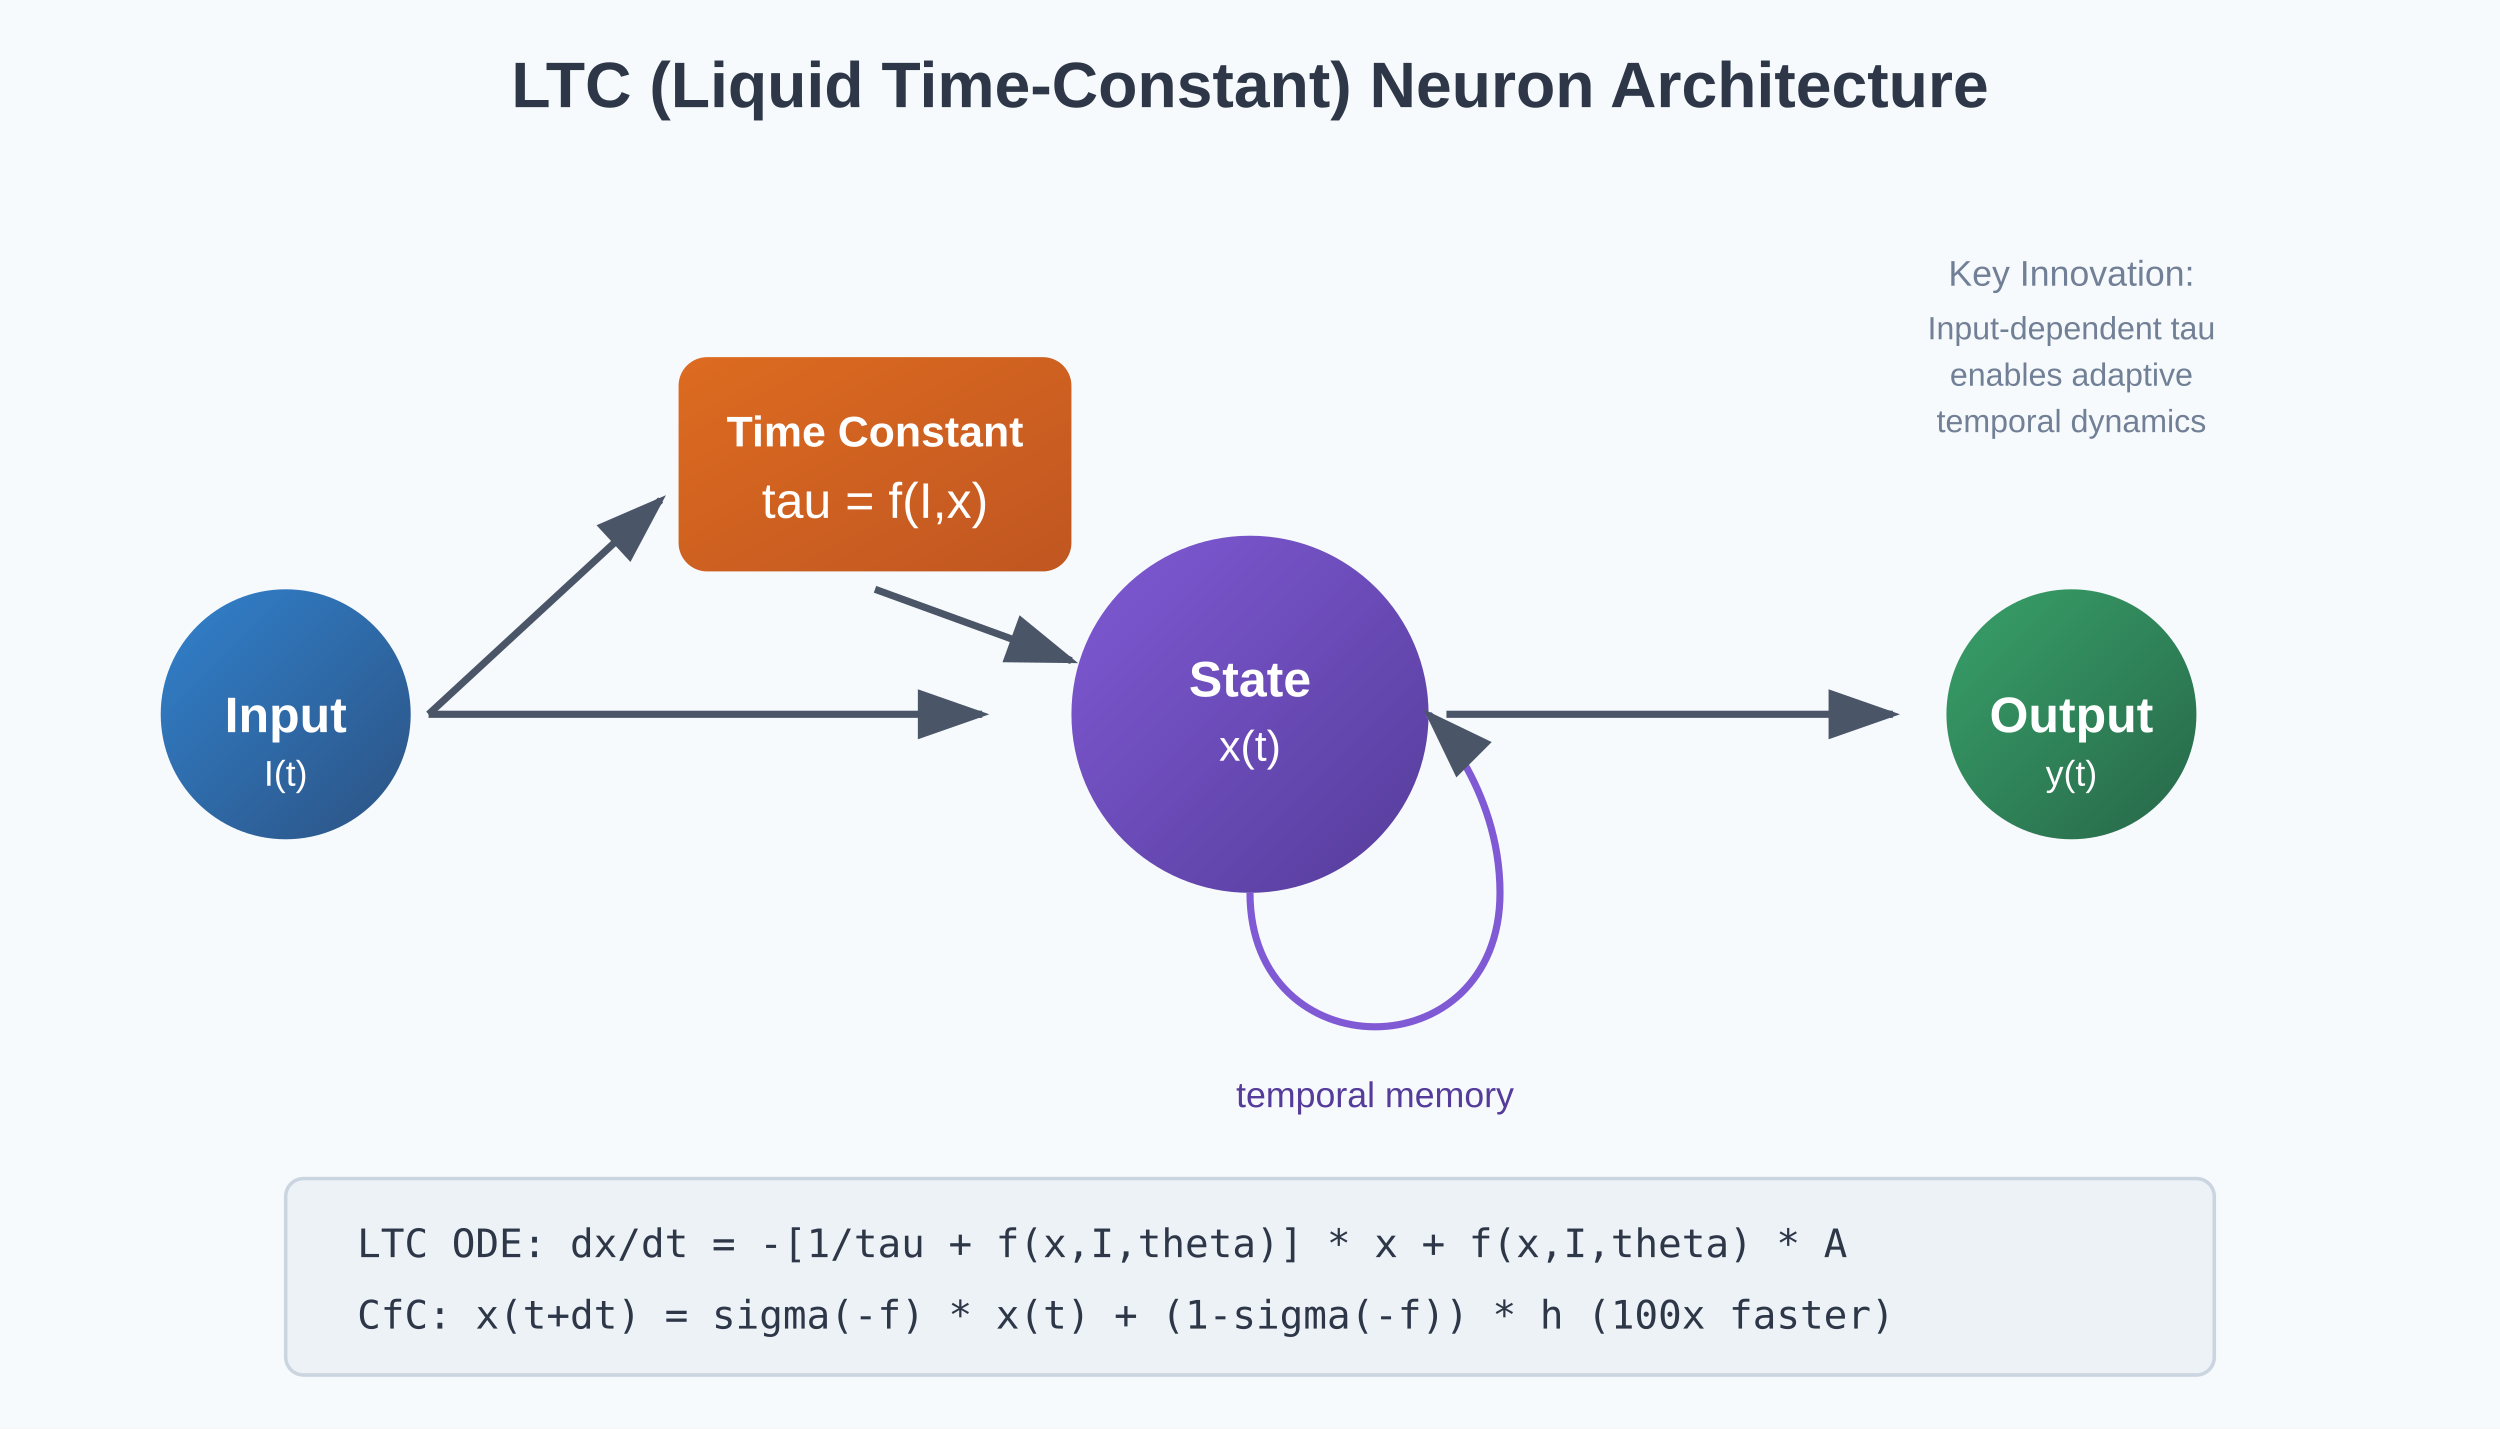
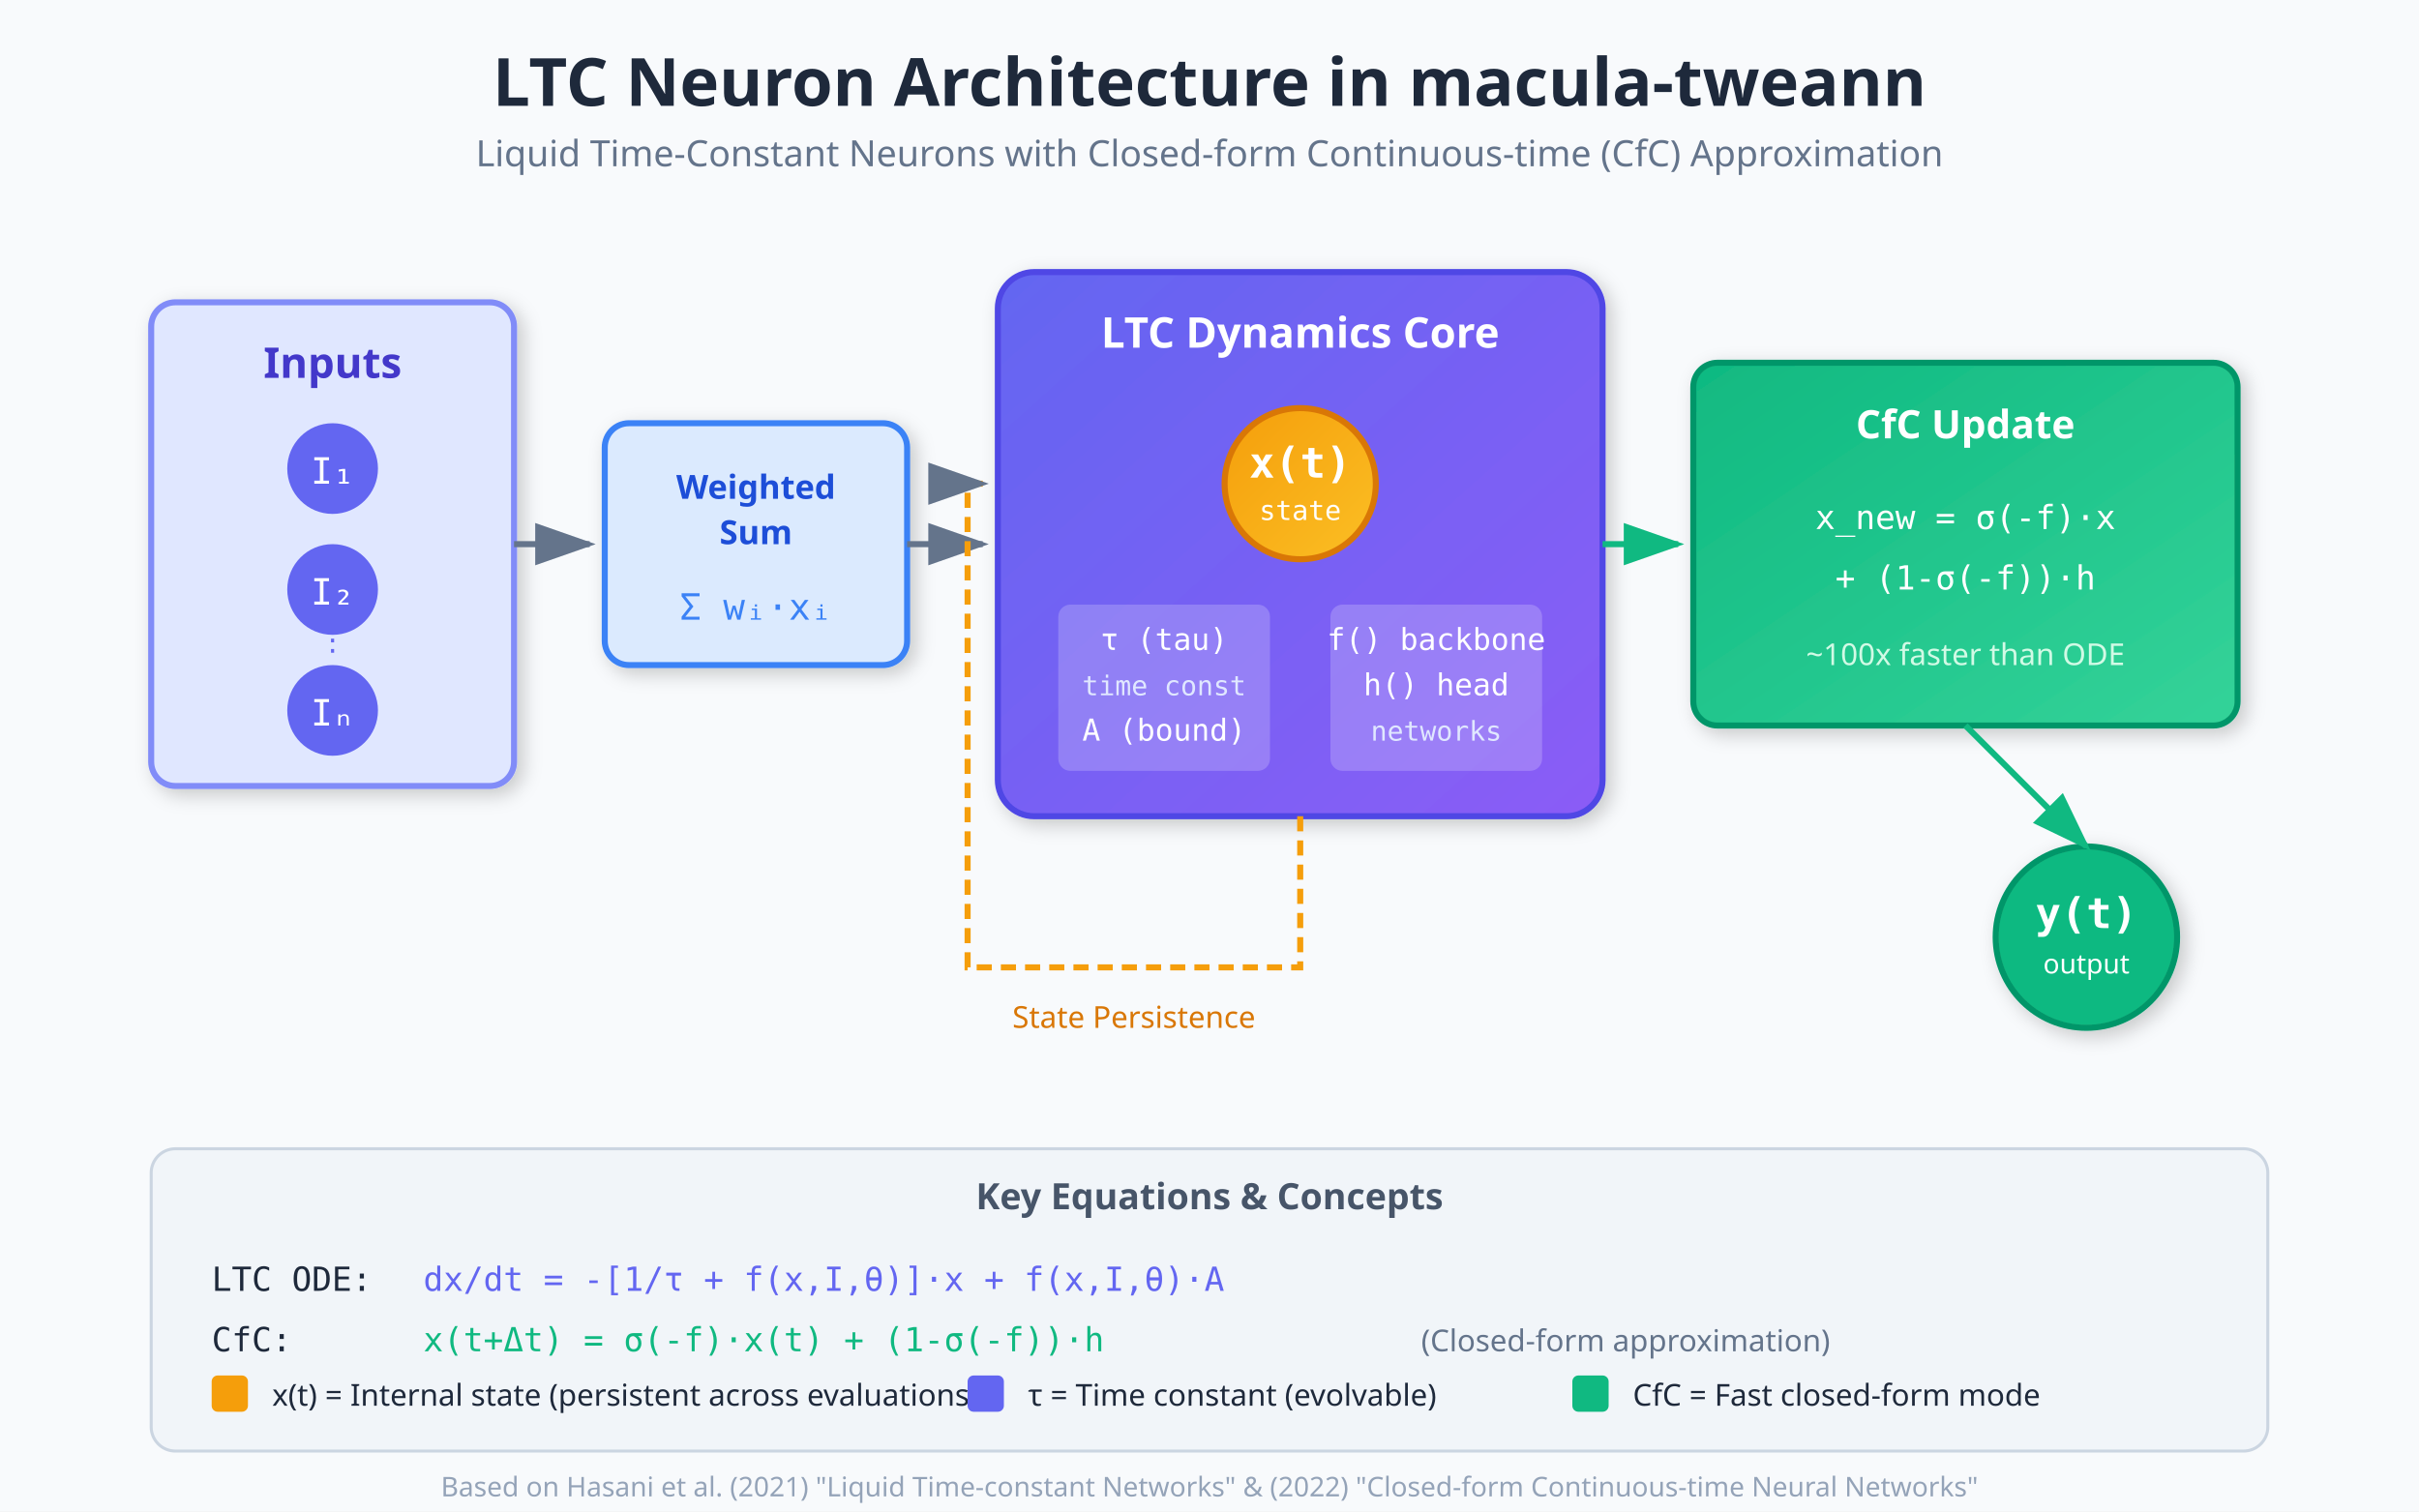
- <svg xmlns="http://www.w3.org/2000/svg" viewBox="0 0 700 400">
+ <svg xmlns="http://www.w3.org/2000/svg" viewBox="0 0 800 500">
  <defs>
-     <marker id="arrow" markerWidth="10" markerHeight="7" refX="9" refY="3.5" orient="auto">
-       <polygon points="0 0, 10 3.5, 0 7" fill="#4a5568" />
+     <linearGradient id="ltcGradient" x1="0%" y1="0%" x2="100%" y2="100%">
+       <stop offset="0%" style="stop-color:#6366f1;stop-opacity:1" />
+       <stop offset="100%" style="stop-color:#8b5cf6;stop-opacity:1" />
+     </linearGradient>
+     <linearGradient id="cfcGradient" x1="0%" y1="0%" x2="100%" y2="100%">
+       <stop offset="0%" style="stop-color:#10b981;stop-opacity:1" />
+       <stop offset="100%" style="stop-color:#34d399;stop-opacity:1" />
+     </linearGradient>
+     <linearGradient id="stateGradient" x1="0%" y1="0%" x2="100%" y2="100%">
+       <stop offset="0%" style="stop-color:#f59e0b;stop-opacity:1" />
+       <stop offset="100%" style="stop-color:#fbbf24;stop-opacity:1" />
+     </linearGradient>
+     <filter id="shadow" x="-20%" y="-20%" width="140%" height="140%">
+       <feDropShadow dx="2" dy="2" stdDeviation="3" flood-opacity="0.2" />
+     </filter>
+     <marker id="arrowhead" markerWidth="10" markerHeight="7" refX="9" refY="3.5" orient="auto">
+       <polygon points="0 0, 10 3.5, 0 7" fill="#64748b" />
    </marker>
-     <linearGradient id="inputGrad" x1="0%" y1="0%" x2="100%" y2="100%">
-       <stop offset="0%" style="stop-color:#3182ce;stop-opacity:1" />
-       <stop offset="100%" style="stop-color:#2c5282;stop-opacity:1" />
-     </linearGradient>
-     <linearGradient id="stateGrad" x1="0%" y1="0%" x2="100%" y2="100%">
-       <stop offset="0%" style="stop-color:#805ad5;stop-opacity:1" />
-       <stop offset="100%" style="stop-color:#553c9a;stop-opacity:1" />
-     </linearGradient>
-     <linearGradient id="outputGrad" x1="0%" y1="0%" x2="100%" y2="100%">
-       <stop offset="0%" style="stop-color:#38a169;stop-opacity:1" />
-       <stop offset="100%" style="stop-color:#276749;stop-opacity:1" />
-     </linearGradient>
-     <linearGradient id="tauGrad" x1="0%" y1="0%" x2="100%" y2="100%">
-       <stop offset="0%" style="stop-color:#dd6b20;stop-opacity:1" />
-       <stop offset="100%" style="stop-color:#c05621;stop-opacity:1" />
-     </linearGradient>
+     <marker id="arrowhead-green" markerWidth="10" markerHeight="7" refX="9" refY="3.5" orient="auto">
+       <polygon points="0 0, 10 3.5, 0 7" fill="#10b981" />
+     </marker>
  </defs>
-   <rect width="700" height="400" fill="#f7fafc" />
-   <text x="350" y="30" text-anchor="middle" font-family="Arial, sans-serif" font-size="18" font-weight="bold" fill="#2d3748">LTC (Liquid Time-Constant) Neuron Architecture</text>
-   <circle cx="80" cy="200" r="35" fill="url(#inputGrad)" />
-   <text x="80" y="205" text-anchor="middle" font-family="Arial, sans-serif" font-size="14" font-weight="bold" fill="white">Input</text>
-   <text x="80" y="220" text-anchor="middle" font-family="Arial, sans-serif" font-size="10" fill="white">I(t)</text>
-   <line x1="120" y1="200" x2="185" y2="140" stroke="#4a5568" stroke-width="2" marker-end="url(#arrow)" />
-   <line x1="120" y1="200" x2="275" y2="200" stroke="#4a5568" stroke-width="2" marker-end="url(#arrow)" />
-   <rect x="190" y="100" width="110" height="60" rx="8" fill="url(#tauGrad)" />
-   <text x="245" y="125" text-anchor="middle" font-family="Arial, sans-serif" font-size="12" font-weight="bold" fill="white">Time Constant</text>
-   <text x="245" y="145" text-anchor="middle" font-family="Arial, sans-serif" font-size="14" fill="white">tau = f(I,x)</text>
-   <line x1="245" y1="165" x2="300" y2="185" stroke="#4a5568" stroke-width="2" marker-end="url(#arrow)" />
-   <circle cx="350" cy="200" r="50" fill="url(#stateGrad)" />
-   <text x="350" y="195" text-anchor="middle" font-family="Arial, sans-serif" font-size="14" font-weight="bold" fill="white">State</text>
-   <text x="350" y="213" text-anchor="middle" font-family="Arial, sans-serif" font-size="12" fill="white">x(t)</text>
-   <path d="M 350 250 C 350 300, 420 300, 420 250 C 420 220, 400 200, 400 200" stroke="#805ad5" stroke-width="2" fill="none" marker-end="url(#arrow)" />
-   <text x="385" y="310" text-anchor="middle" font-family="Arial, sans-serif" font-size="10" fill="#553c9a">temporal memory</text>
-   <line x1="405" y1="200" x2="530" y2="200" stroke="#4a5568" stroke-width="2" marker-end="url(#arrow)" />
-   <circle cx="580" cy="200" r="35" fill="url(#outputGrad)" />
-   <text x="580" y="205" text-anchor="middle" font-family="Arial, sans-serif" font-size="14" font-weight="bold" fill="white">Output</text>
-   <text x="580" y="220" text-anchor="middle" font-family="Arial, sans-serif" font-size="10" fill="white">y(t)</text>
-   <rect x="80" y="330" width="540" height="55" rx="5" fill="#edf2f7" stroke="#cbd5e0" stroke-width="1" />
-   <text x="100" y="352" font-family="monospace" font-size="11" fill="#2d3748">LTC ODE:  dx/dt = -[1/tau + f(x,I,theta)] * x + f(x,I,theta) * A</text>
-   <text x="100" y="372" font-family="monospace" font-size="11" fill="#2d3748">CfC:      x(t+dt) = sigma(-f) * x(t) + (1-sigma(-f)) * h   (100x faster)</text>
-   <text x="580" y="80" text-anchor="middle" font-family="Arial, sans-serif" font-size="10" fill="#718096">Key Innovation:</text>
-   <text x="580" y="95" text-anchor="middle" font-family="Arial, sans-serif" font-size="9" fill="#718096">Input-dependent tau</text>
-   <text x="580" y="108" text-anchor="middle" font-family="Arial, sans-serif" font-size="9" fill="#718096">enables adaptive</text>
-   <text x="580" y="121" text-anchor="middle" font-family="Arial, sans-serif" font-size="9" fill="#718096">temporal dynamics</text>
+   <rect width="800" height="500" fill="#f8fafc" />
+   <text x="400" y="35" text-anchor="middle" font-family="system-ui, sans-serif" font-size="22" font-weight="bold" fill="#1e293b">LTC Neuron Architecture in macula-tweann</text>
+   <text x="400" y="55" text-anchor="middle" font-family="system-ui, sans-serif" font-size="12" fill="#64748b">Liquid Time-Constant Neurons with Closed-form Continuous-time (CfC) Approximation</text>
+   <g transform="translate(50, 100)">
+     <rect x="0" y="0" width="120" height="160" rx="8" fill="#e0e7ff" stroke="#818cf8" stroke-width="2" filter="url(#shadow)" />
+     <text x="60" y="25" text-anchor="middle" font-family="system-ui, sans-serif" font-size="14" font-weight="bold" fill="#4338ca">Inputs</text>
+     <circle cx="60" cy="55" r="15" fill="#6366f1" />
+     <text x="60" y="60" text-anchor="middle" font-family="monospace" font-size="12" fill="white">I₁</text>
+     <circle cx="60" cy="95" r="15" fill="#6366f1" />
+     <text x="60" y="100" text-anchor="middle" font-family="monospace" font-size="12" fill="white">I₂</text>
+     <circle cx="60" cy="135" r="15" fill="#6366f1" />
+     <text x="60" y="140" text-anchor="middle" font-family="monospace" font-size="12" fill="white">Iₙ</text>
+     <text x="60" y="115" text-anchor="middle" font-family="sans-serif" font-size="10" fill="#6366f1">⋮</text>
+   </g>
+   <g transform="translate(200, 140)">
+     <rect x="0" y="0" width="100" height="80" rx="8" fill="#dbeafe" stroke="#3b82f6" stroke-width="2" filter="url(#shadow)" />
+     <text x="50" y="25" text-anchor="middle" font-family="system-ui, sans-serif" font-size="11" font-weight="bold" fill="#1d4ed8">Weighted</text>
+     <text x="50" y="40" text-anchor="middle" font-family="system-ui, sans-serif" font-size="11" font-weight="bold" fill="#1d4ed8">Sum</text>
+     <text x="50" y="65" text-anchor="middle" font-family="monospace" font-size="12" fill="#3b82f6">Σ wᵢ·xᵢ</text>
+   </g>
+   <line x1="170" y1="180" x2="195" y2="180" stroke="#64748b" stroke-width="2" marker-end="url(#arrowhead)" />
+   <g transform="translate(330, 90)">
+     <rect x="0" y="0" width="200" height="180" rx="12" fill="url(#ltcGradient)" stroke="#4f46e5" stroke-width="2" filter="url(#shadow)" />
+     <text x="100" y="25" text-anchor="middle" font-family="system-ui, sans-serif" font-size="14" font-weight="bold" fill="white">LTC Dynamics Core</text>
+     <circle cx="100" cy="70" r="25" fill="url(#stateGradient)" stroke="#d97706" stroke-width="2" />
+     <text x="100" y="68" text-anchor="middle" font-family="monospace" font-size="14" font-weight="bold" fill="white">x(t)</text>
+     <text x="100" y="82" text-anchor="middle" font-family="monospace" font-size="9" fill="white">state</text>
+     <g transform="translate(20, 110)">
+       <rect x="0" y="0" width="70" height="55" rx="4" fill="rgba(255,255,255,0.2)" />
+       <text x="35" y="15" text-anchor="middle" font-family="monospace" font-size="10" fill="white">τ (tau)</text>
+       <text x="35" y="30" text-anchor="middle" font-family="monospace" font-size="9" fill="#e0e7ff">time const</text>
+       <text x="35" y="45" text-anchor="middle" font-family="monospace" font-size="10" fill="white">A (bound)</text>
+     </g>
+     <g transform="translate(110, 110)">
+       <rect x="0" y="0" width="70" height="55" rx="4" fill="rgba(255,255,255,0.2)" />
+       <text x="35" y="15" text-anchor="middle" font-family="monospace" font-size="10" fill="white">f() backbone</text>
+       <text x="35" y="30" text-anchor="middle" font-family="monospace" font-size="10" fill="white">h() head</text>
+       <text x="35" y="45" text-anchor="middle" font-family="monospace" font-size="9" fill="#e0e7ff">networks</text>
+     </g>
+   </g>
+   <line x1="300" y1="180" x2="325" y2="180" stroke="#64748b" stroke-width="2" marker-end="url(#arrowhead)" />
+   <g transform="translate(560, 120)">
+     <rect x="0" y="0" width="180" height="120" rx="8" fill="url(#cfcGradient)" stroke="#059669" stroke-width="2" filter="url(#shadow)" />
+     <text x="90" y="25" text-anchor="middle" font-family="system-ui, sans-serif" font-size="13" font-weight="bold" fill="white">CfC Update</text>
+     <text x="90" y="55" text-anchor="middle" font-family="monospace" font-size="11" fill="white">x_new = σ(-f)·x</text>
+     <text x="90" y="75" text-anchor="middle" font-family="monospace" font-size="11" fill="white">+ (1-σ(-f))·h</text>
+     <text x="90" y="100" text-anchor="middle" font-family="system-ui, sans-serif" font-size="10" fill="#d1fae5">~100x faster than ODE</text>
+   </g>
+   <line x1="530" y1="180" x2="555" y2="180" stroke="#10b981" stroke-width="2" marker-end="url(#arrowhead-green)" />
+   <g transform="translate(650, 280)">
+     <circle cx="40" cy="30" r="30" fill="#10b981" stroke="#059669" stroke-width="2" filter="url(#shadow)" />
+     <text x="40" y="27" text-anchor="middle" font-family="monospace" font-size="14" font-weight="bold" fill="white">y(t)</text>
+     <text x="40" y="42" text-anchor="middle" font-family="sans-serif" font-size="9" fill="white">output</text>
+   </g>
+   <path d="M 650 240 Q 670 260 690 280" fill="none" stroke="#10b981" stroke-width="2" marker-end="url(#arrowhead-green)" />
+   <path d="M 430 270 L 430 320 L 320 320 L 320 160 L 325 160" fill="none" stroke="#f59e0b" stroke-width="2" stroke-dasharray="5,3" marker-end="url(#arrowhead)" />
+   <text x="375" y="340" text-anchor="middle" font-family="system-ui, sans-serif" font-size="10" fill="#d97706">State Persistence</text>
+   <g transform="translate(50, 380)">
+     <rect x="0" y="0" width="700" height="100" rx="8" fill="#f1f5f9" stroke="#cbd5e1" stroke-width="1" />
+     <text x="350" y="20" text-anchor="middle" font-family="system-ui, sans-serif" font-size="12" font-weight="bold" fill="#475569">Key Equations &amp; Concepts</text>
+     <g transform="translate(20, 35)">
+       <text x="0" y="12" font-family="monospace" font-size="11" fill="#1e293b">LTC ODE:</text>
+       <text x="70" y="12" font-family="monospace" font-size="11" fill="#6366f1">dx/dt = -[1/τ + f(x,I,θ)]·x + f(x,I,θ)·A</text>
+     </g>
+     <g transform="translate(20, 55)">
+       <text x="0" y="12" font-family="monospace" font-size="11" fill="#1e293b">CfC:</text>
+       <text x="70" y="12" font-family="monospace" font-size="11" fill="#10b981">x(t+Δt) = σ(-f)·x(t) + (1-σ(-f))·h</text>
+       <text x="400" y="12" font-family="system-ui, sans-serif" font-size="10" fill="#64748b">(Closed-form approximation)</text>
+     </g>
+     <g transform="translate(20, 75)">
+       <rect x="0" y="0" width="12" height="12" fill="#f59e0b" rx="2" />
+       <text x="20" y="10" font-family="system-ui, sans-serif" font-size="10" fill="#1e293b">x(t) = Internal state (persistent across evaluations)</text>
+       <rect x="250" y="0" width="12" height="12" fill="#6366f1" rx="2" />
+       <text x="270" y="10" font-family="system-ui, sans-serif" font-size="10" fill="#1e293b">τ = Time constant (evolvable)</text>
+       <rect x="450" y="0" width="12" height="12" fill="#10b981" rx="2" />
+       <text x="470" y="10" font-family="system-ui, sans-serif" font-size="10" fill="#1e293b">CfC = Fast closed-form mode</text>
+     </g>
+   </g>
+   <text x="400" y="495" text-anchor="middle" font-family="system-ui, sans-serif" font-size="9" fill="#94a3b8">Based on Hasani et al. (2021) "Liquid Time-constant Networks" &amp; (2022) "Closed-form Continuous-time Neural Networks"</text>
</svg>
